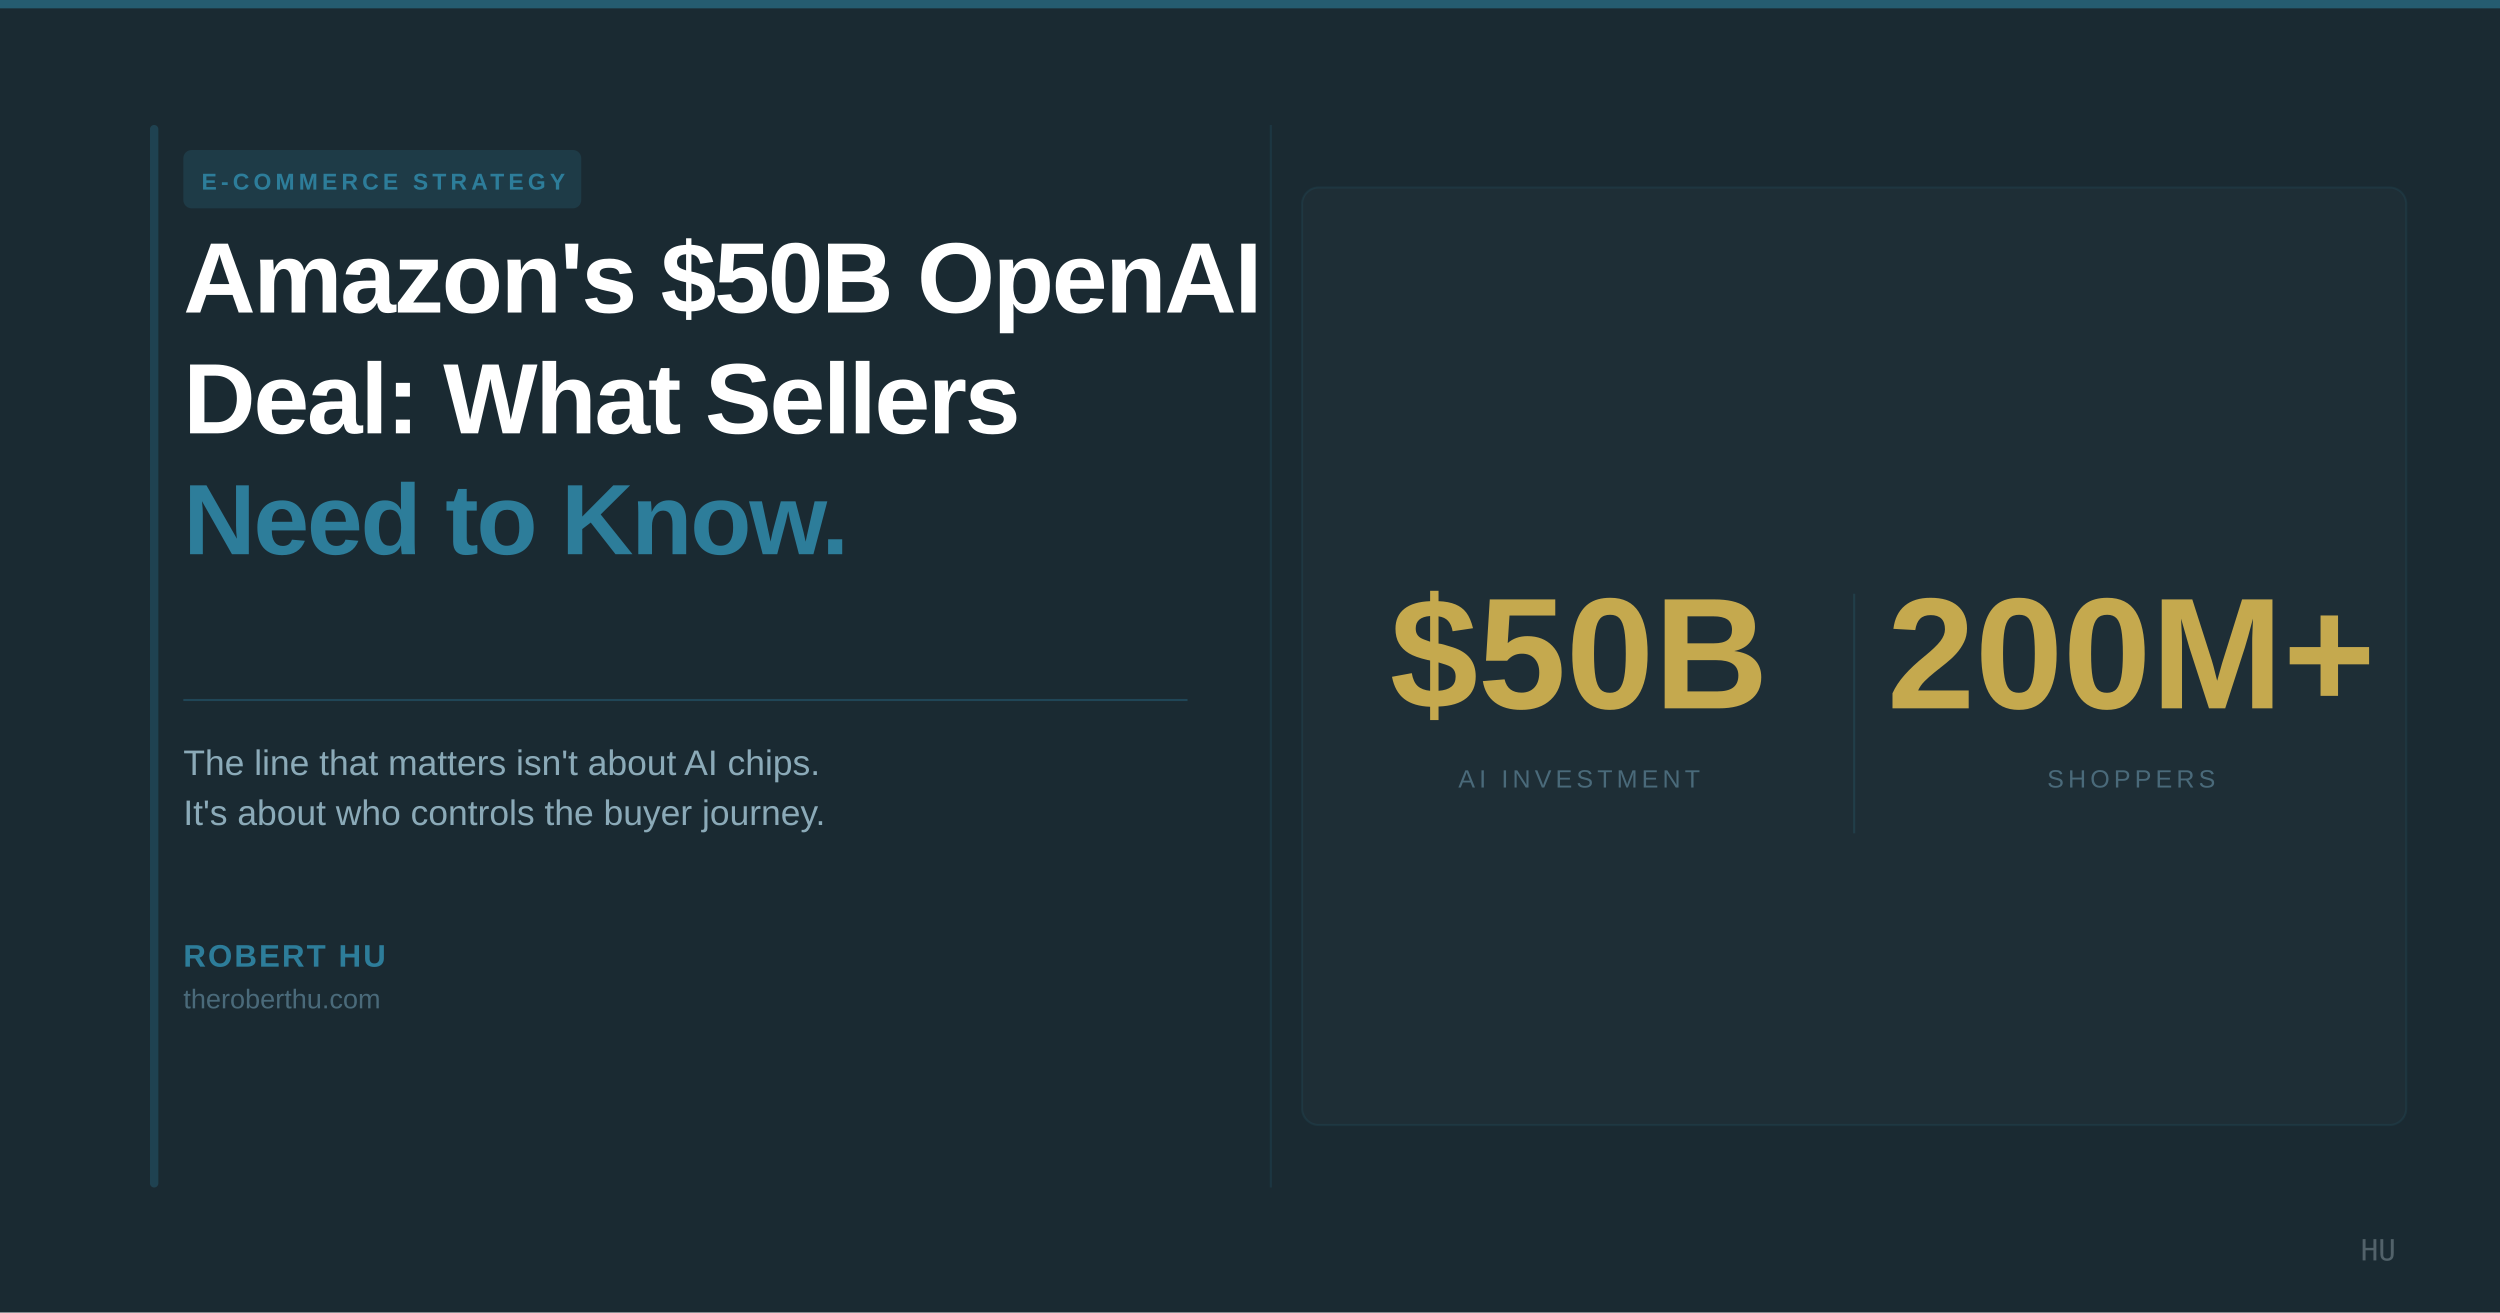
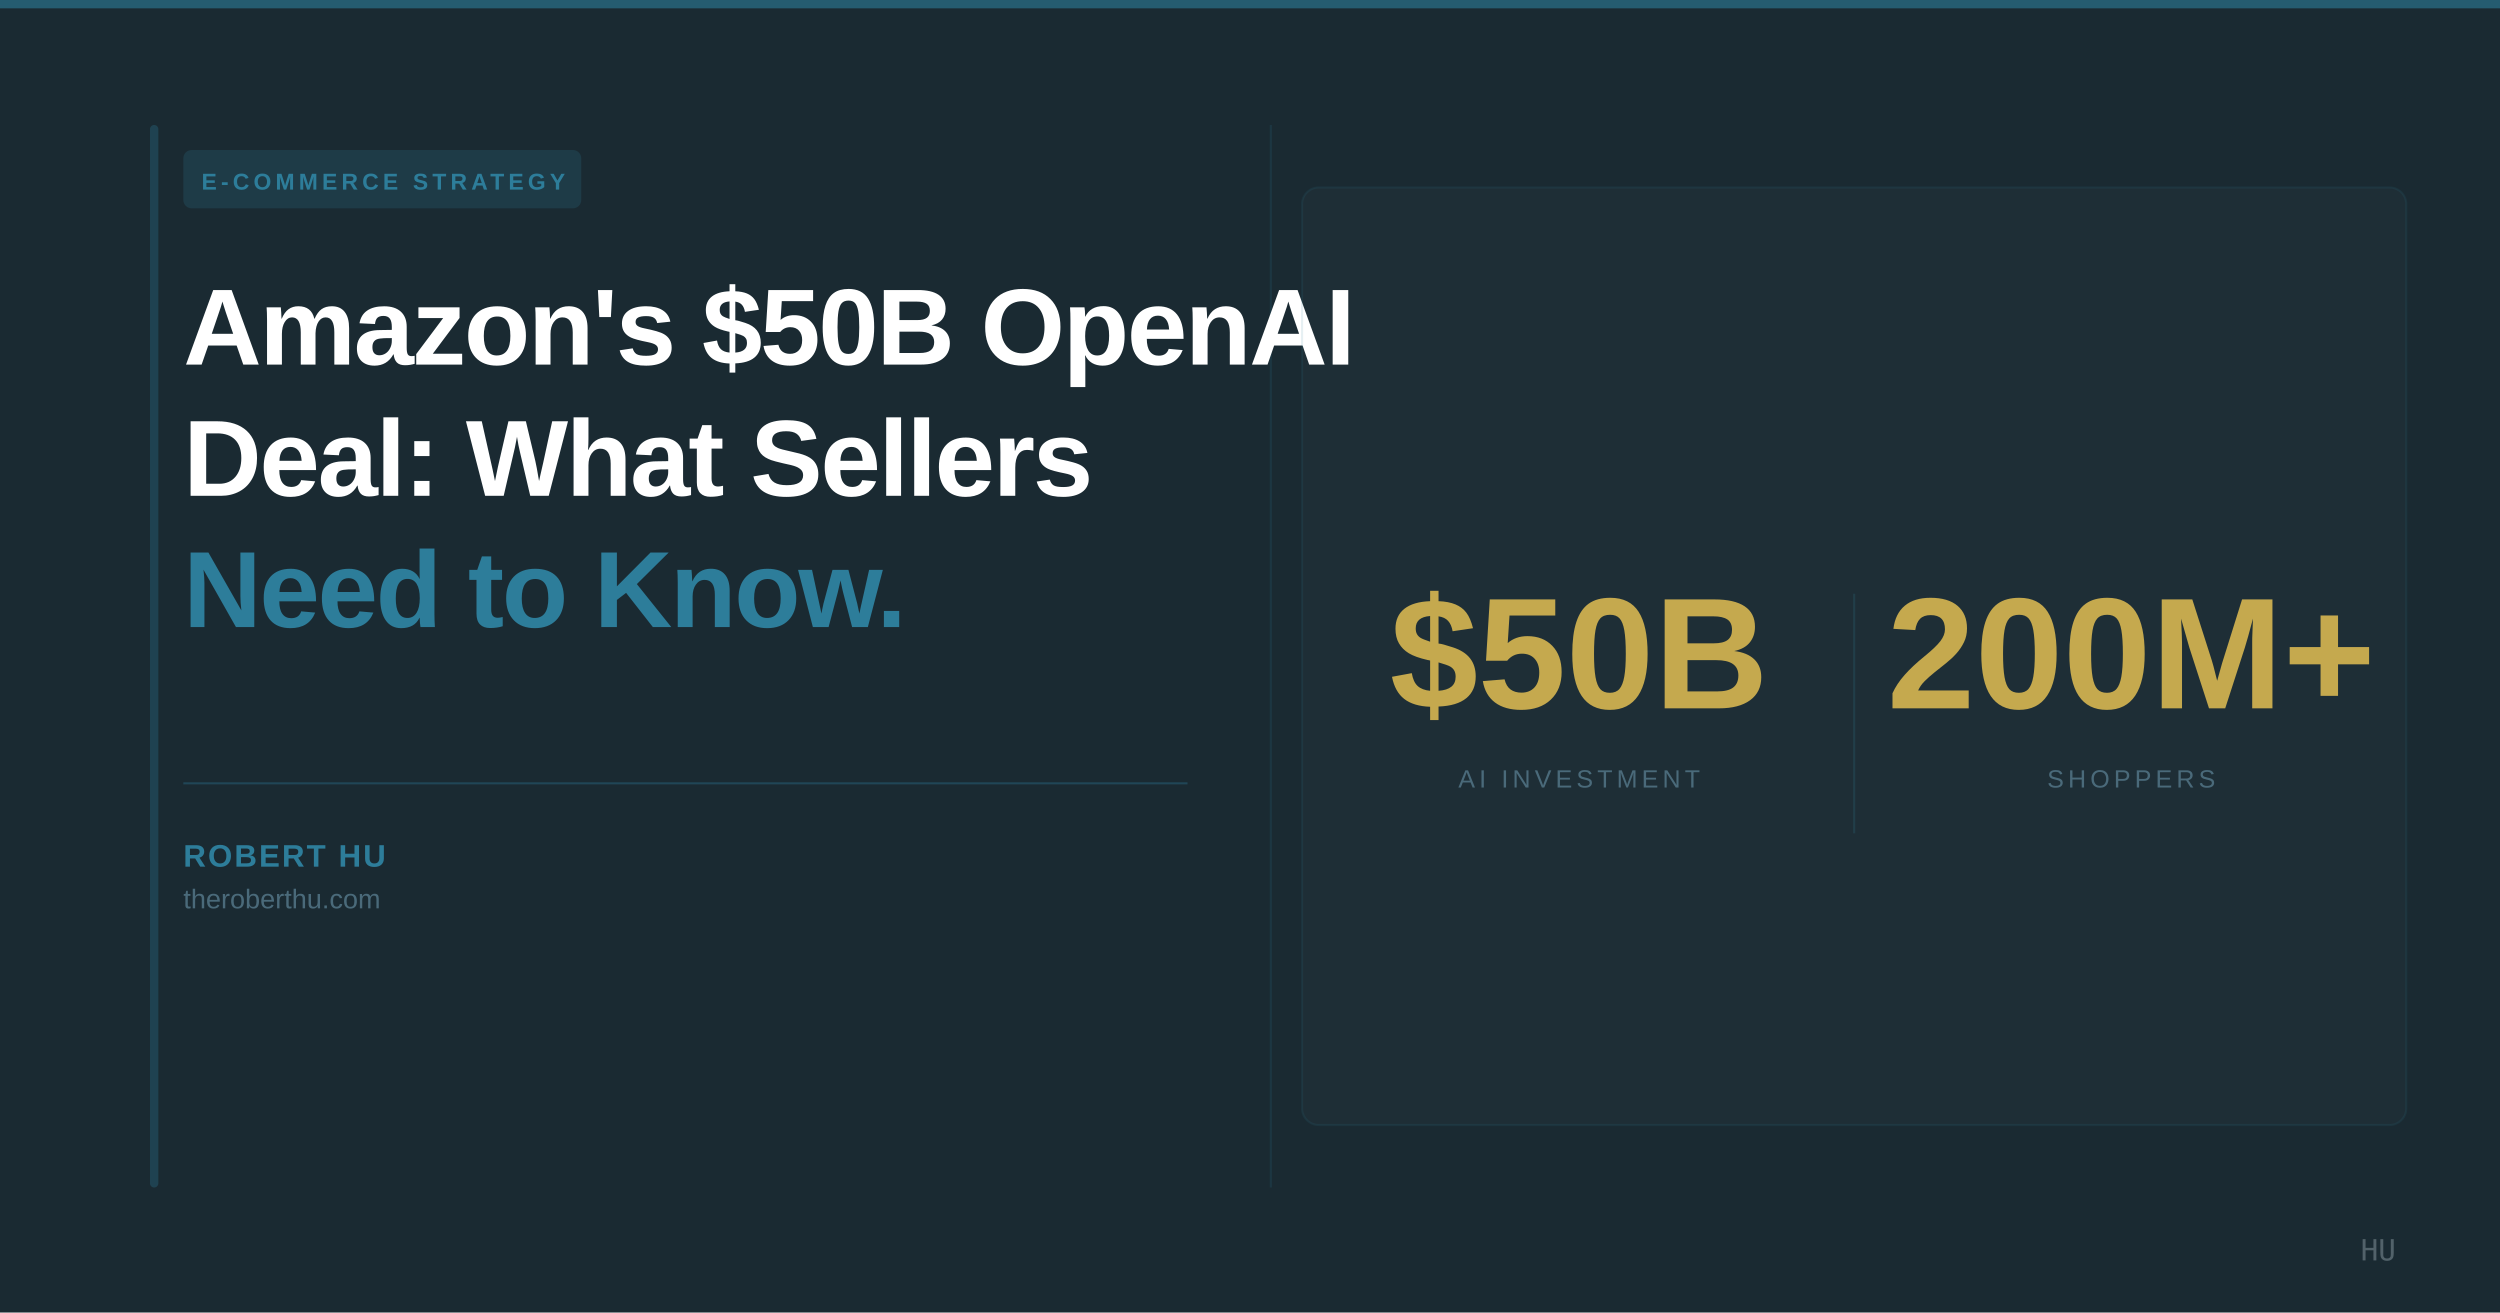
<svg xmlns="http://www.w3.org/2000/svg" width="1200" height="630" viewBox="0 0 1200 630">
  <rect width="1200" height="630" fill="#1a2a32" />
  <rect x="0" y="0" width="1200" height="4" fill="#2d7d9a" opacity="0.6" />
  <line x1="610" y1="60" x2="610" y2="570" stroke="#2d7d9a" stroke-opacity="0.15" stroke-width="1" />
  <rect x="72" y="60" width="4" height="510" rx="2" fill="#2d7d9a" opacity="0.3" />
  <rect x="88" y="72" width="191" height="28" rx="4" fill="#2d7d9a" opacity="0.2" />
  <text x="184" y="91" font-family="'Helvetica Neue', Arial, sans-serif" font-size="11" font-weight="600" fill="#2d7d9a" text-anchor="middle" letter-spacing="2">E-COMMERCE STRATEGY</text>
-   <text x="88" y="150" font-family="'Helvetica Neue', Arial, sans-serif" font-size="48" font-weight="700" fill="#ffffff" letter-spacing="-1">Amazon's $50B OpenAI</text>
-   <text x="88" y="208" font-family="'Helvetica Neue', Arial, sans-serif" font-size="48" font-weight="700" fill="#ffffff" letter-spacing="-1">Deal: What Sellers</text>
-   <text x="88" y="266" font-family="'Helvetica Neue', Arial, sans-serif" font-size="48" font-weight="700" fill="#2d7d9a" letter-spacing="-1">Need to Know.</text>
-   <line x1="88" y1="336" x2="570" y2="336" stroke="#2d7d9a" stroke-opacity="0.35" stroke-width="1" />
-   <text x="88" y="372" font-family="'Helvetica Neue', Arial, sans-serif" font-size="17" fill="#8baab8">The line that matters isn't about AI chips.</text>
-   <text x="88" y="396" font-family="'Helvetica Neue', Arial, sans-serif" font-size="17" fill="#8baab8">It's about who controls the buyer journey.</text>
-   <text x="88" y="464" font-family="'Helvetica Neue', Arial, sans-serif" font-size="15" fill="#2d7d9a" font-weight="600" letter-spacing="1">ROBERT HU</text>
-   <text x="88" y="484" font-family="'Helvetica Neue', Arial, sans-serif" font-size="13" fill="#4a6a7a">theroberthu.com</text>
+   <text x="88" y="175" font-family="'Helvetica Neue', Arial, sans-serif" font-size="52" font-weight="700" fill="#ffffff" letter-spacing="-1">Amazon's $50B OpenAI</text>
+   <text x="88" y="238" font-family="'Helvetica Neue', Arial, sans-serif" font-size="52" font-weight="700" fill="#ffffff" letter-spacing="-1">Deal: What Sellers</text>
+   <text x="88" y="301" font-family="'Helvetica Neue', Arial, sans-serif" font-size="52" font-weight="700" fill="#2d7d9a" letter-spacing="-1">Need to Know.</text>
+   <line x1="88" y1="376" x2="570" y2="376" stroke="#2d7d9a" stroke-opacity="0.35" stroke-width="1" />
+   <text x="88" y="416" font-family="'Helvetica Neue', Arial, sans-serif" font-size="15" fill="#2d7d9a" font-weight="600" letter-spacing="1">ROBERT HU</text>
+   <text x="88" y="436" font-family="'Helvetica Neue', Arial, sans-serif" font-size="13" fill="#4a6a7a">theroberthu.com</text>
  <rect x="625" y="90" width="530" height="450" rx="8" fill="#ffffff" fill-opacity="0.02" stroke="#2d7d9a" stroke-opacity="0.12" stroke-width="1" />
  <text x="758" y="340" font-family="'Helvetica Neue', Arial, sans-serif" font-size="76" font-weight="700" fill="#c5a94e" text-anchor="middle">$50B</text>
  <text x="758" y="378" font-family="'Helvetica Neue', Arial, sans-serif" font-size="12" fill="#4a6a7a" text-anchor="middle" letter-spacing="2">AI INVESTMENT</text>
  <line x1="890" y1="285" x2="890" y2="400" stroke="#2d7d9a" stroke-opacity="0.2" stroke-width="1" />
  <text x="1023" y="340" font-family="'Helvetica Neue', Arial, sans-serif" font-size="76" font-weight="700" fill="#c5a94e" text-anchor="middle">200M+</text>
  <text x="1023" y="378" font-family="'Helvetica Neue', Arial, sans-serif" font-size="12" fill="#4a6a7a" text-anchor="middle" letter-spacing="2">SHOPPERS</text>
  <text x="1150" y="605" text-anchor="end" font-family="'JetBrains Mono', monospace" font-size="14" font-weight="500" fill="#8a9aa2" opacity="0.5">HU</text>
</svg>
